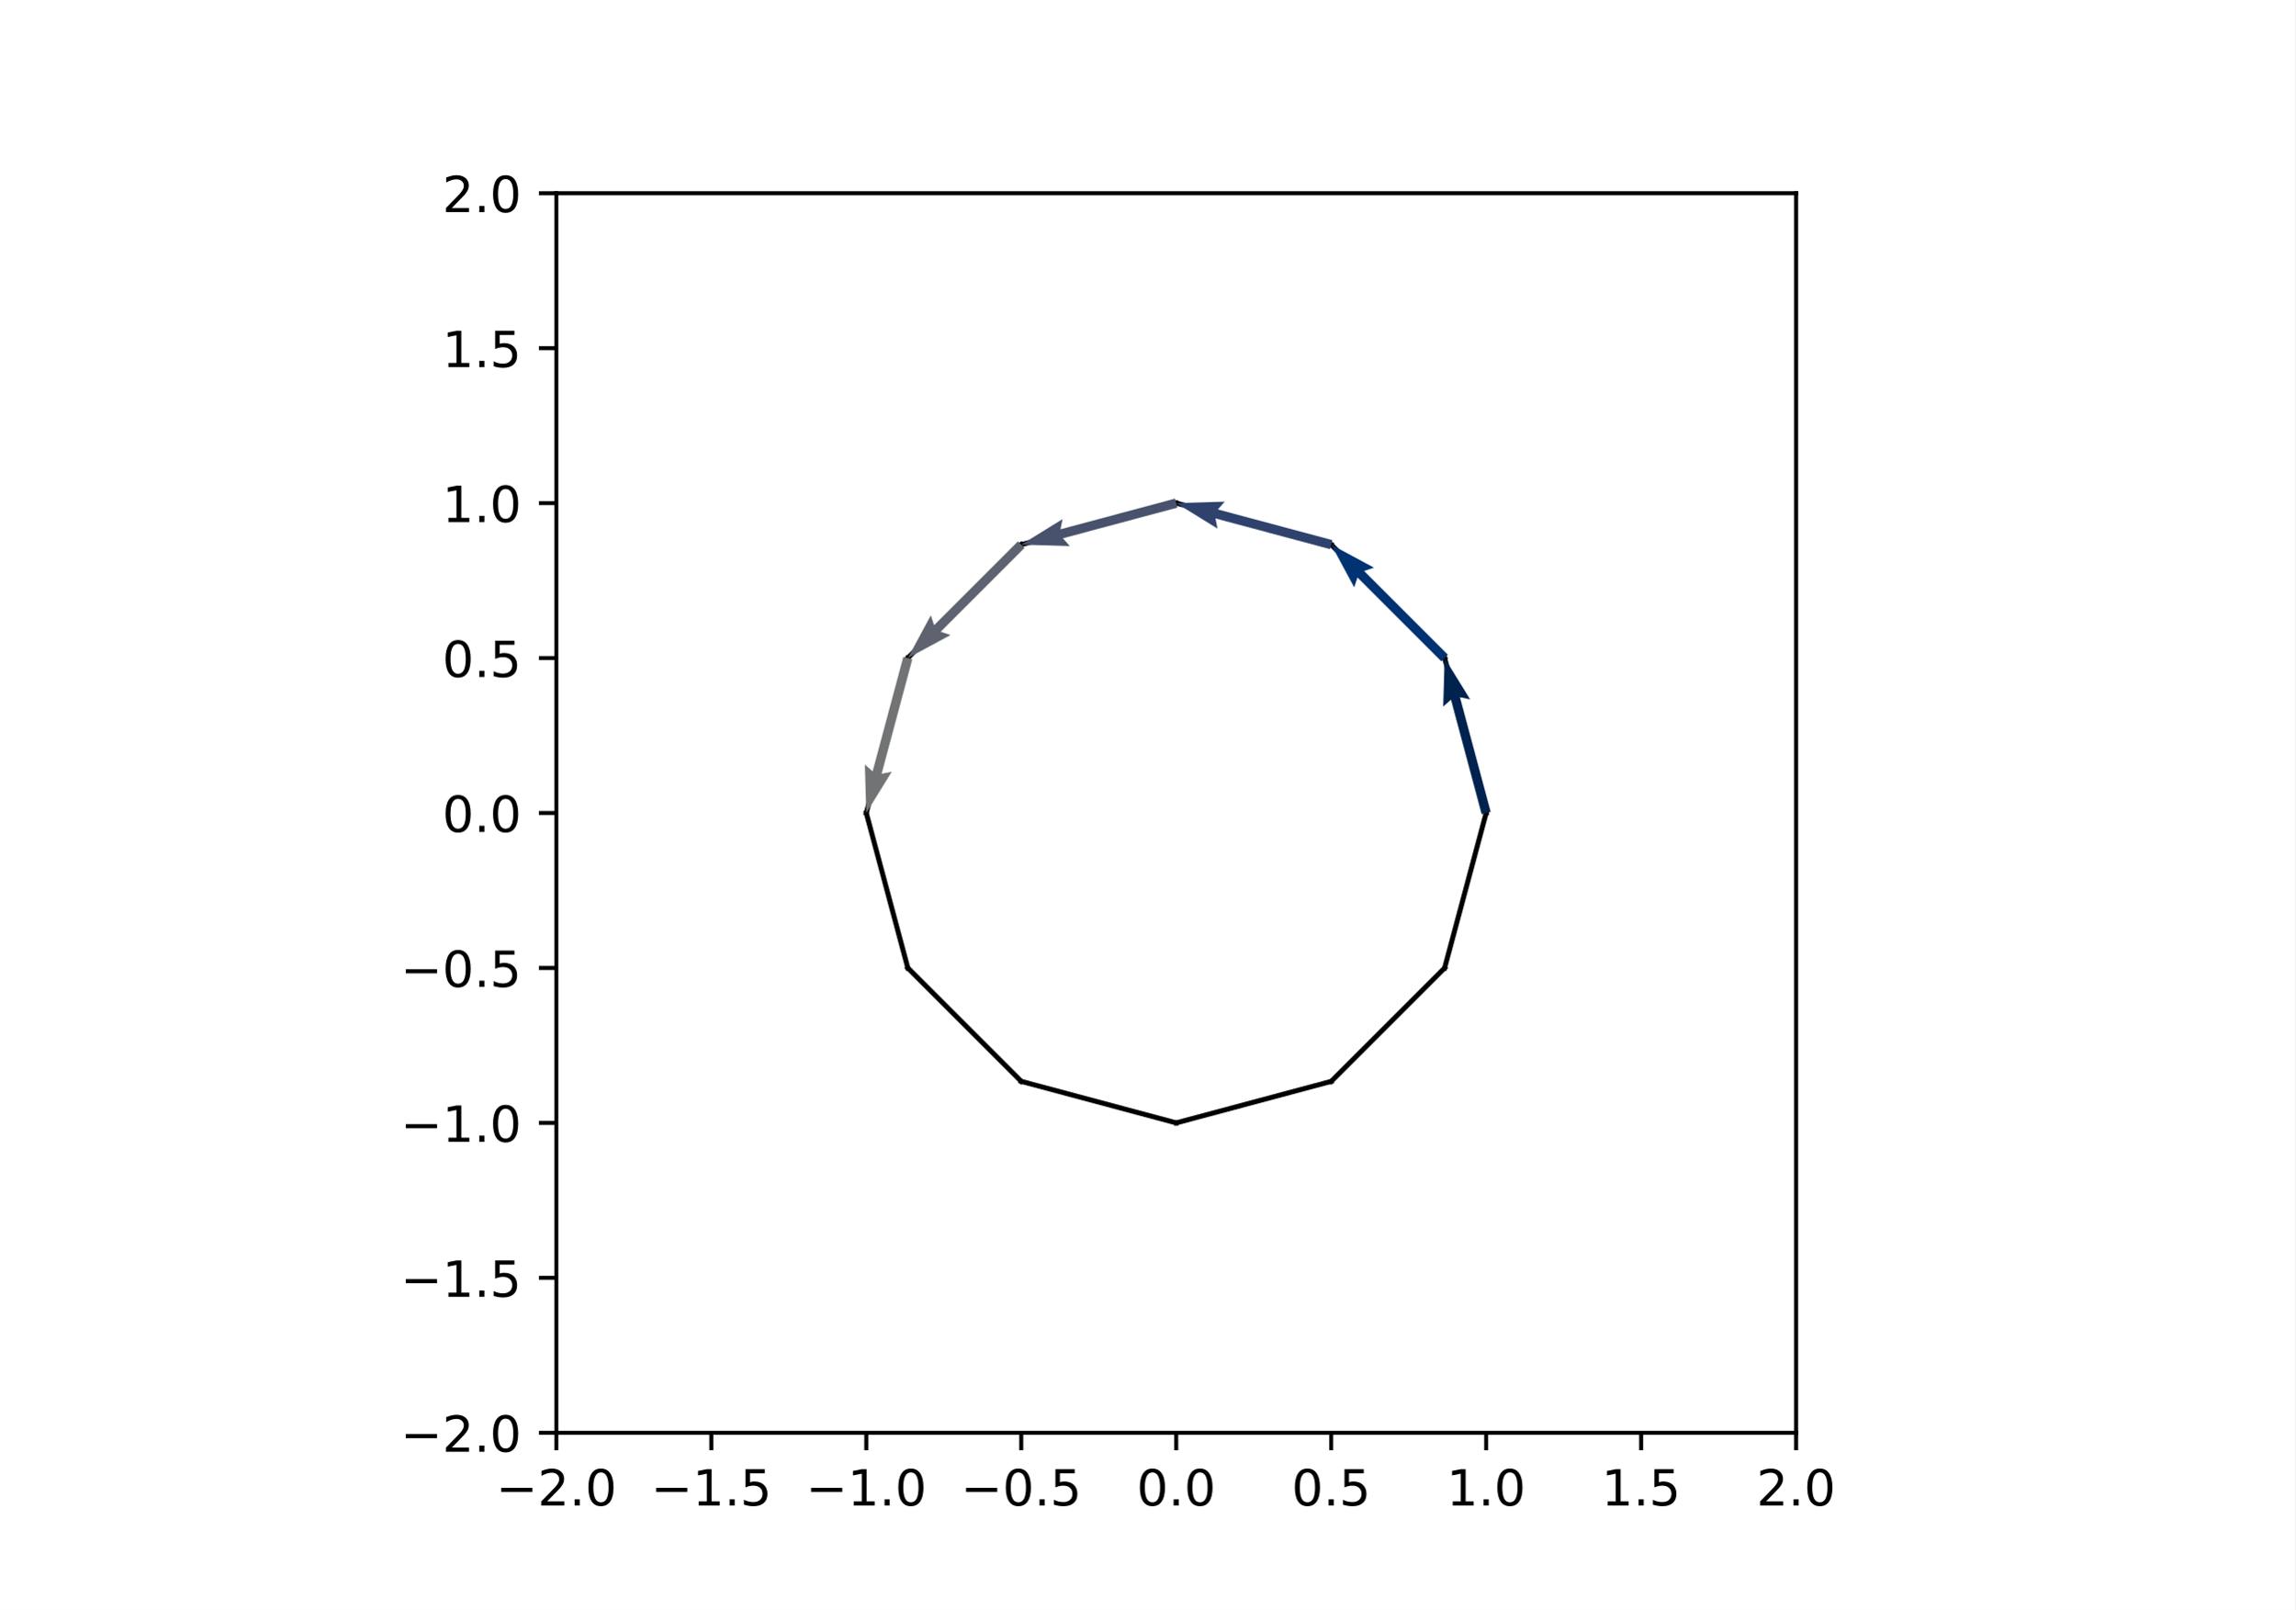
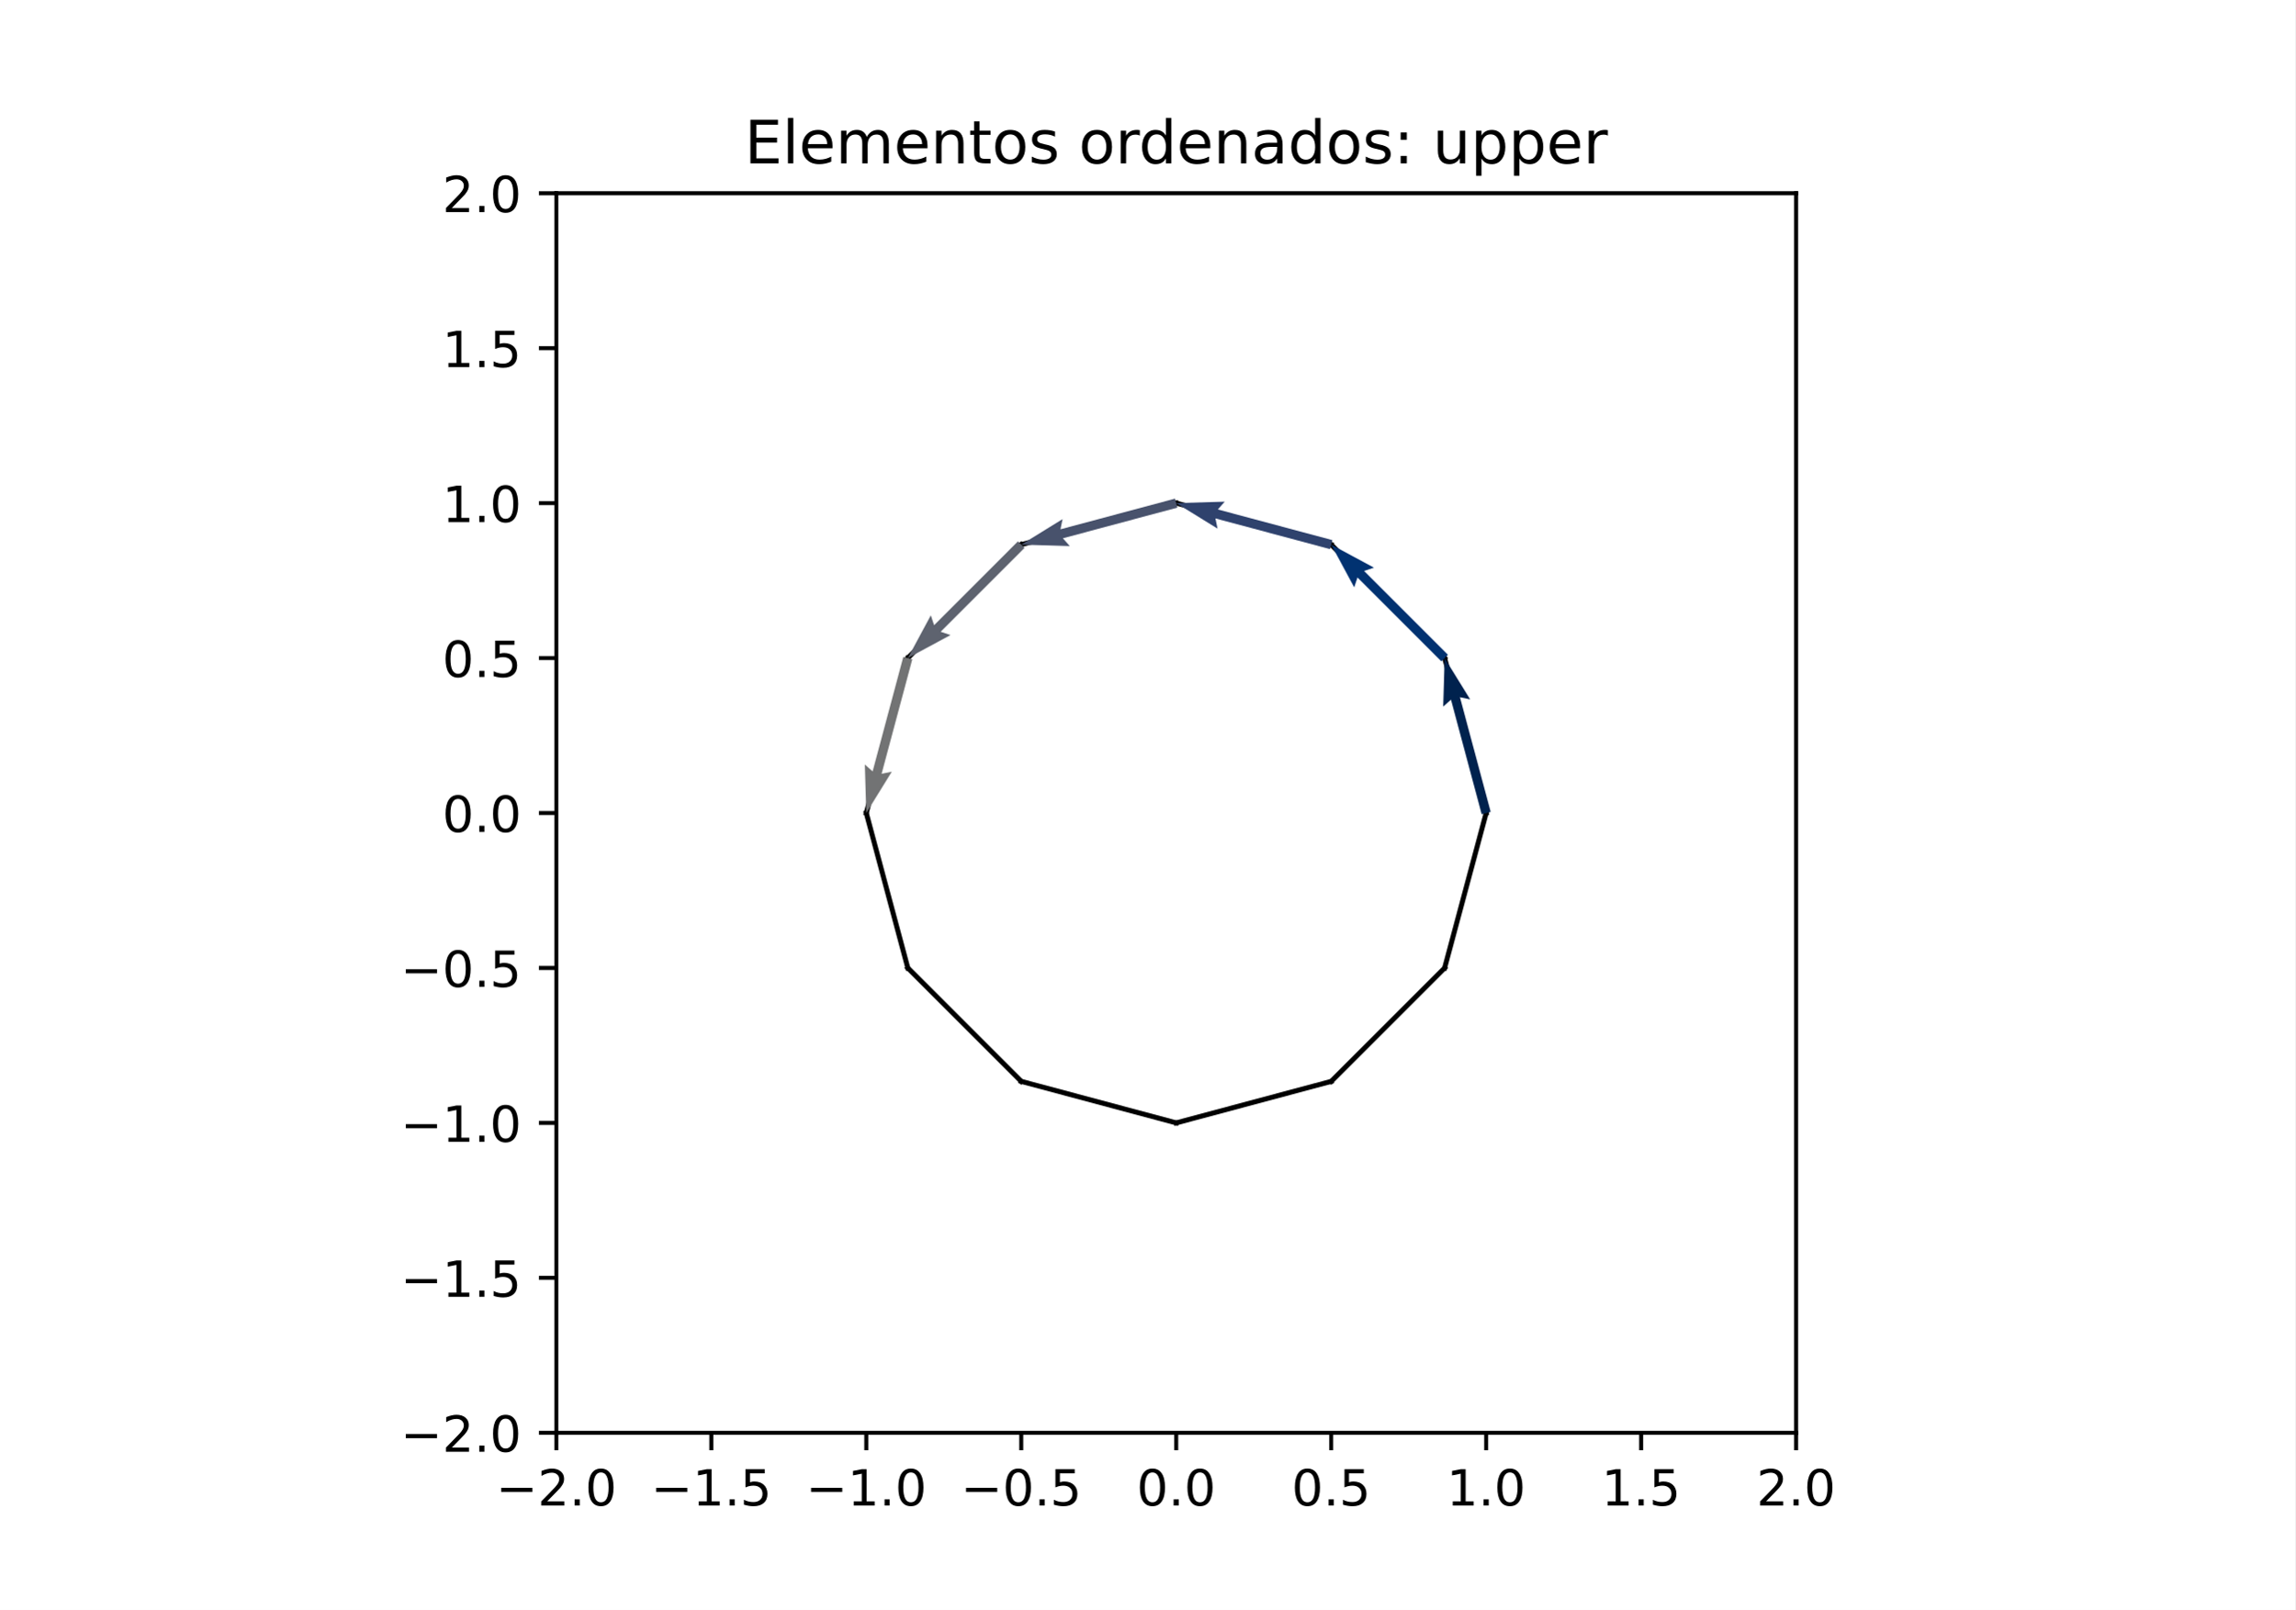
<svg xmlns="http://www.w3.org/2000/svg" xmlns:xlink="http://www.w3.org/1999/xlink" width="460.8pt" height="323.28pt" viewBox="0 0 460.8 323.28" version="1.1">
  <defs>
    <style type="text/css">*{stroke-linejoin: round; stroke-linecap: butt}</style>
  </defs>
  <g id="figure_1">
    <g id="patch_1">
      <path d="M 0 323.28  L 460.8 323.28  L 460.8 0  L 0 0  z " style="fill: #ffffff" />
    </g>
    <g id="axes_1">
      <g id="patch_2">
        <path d="M 111.697 287.719  L 360.623 287.719  L 360.623 38.794  L 111.697 38.794  z " style="fill: #ffffff" />
      </g>
      <g id="line2d_1">
-         <path d="M 298.391 163.256  L 290.054 132.141  " clip-path="url(#pfc44941f6f)" style="fill: none; stroke: #000000; stroke-linecap: square" />
+         <path d="M 298.391 163.256  L 290.054 132.141  " clip-path="url(#pdaa46aa598)" style="fill: none; stroke: #000000; stroke-linecap: square" />
      </g>
      <g id="line2d_2">
-         <path d="M 290.054 132.141  L 267.276 109.362  " clip-path="url(#pfc44941f6f)" style="fill: none; stroke: #000000; stroke-linecap: square" />
+         <path d="M 290.054 132.141  L 267.276 109.362  " clip-path="url(#pdaa46aa598)" style="fill: none; stroke: #000000; stroke-linecap: square" />
      </g>
      <g id="line2d_3">
-         <path d="M 267.276 109.362  L 236.16 101.025  " clip-path="url(#pfc44941f6f)" style="fill: none; stroke: #000000; stroke-linecap: square" />
+         <path d="M 267.276 109.362  L 236.16 101.025  " clip-path="url(#pdaa46aa598)" style="fill: none; stroke: #000000; stroke-linecap: square" />
      </g>
      <g id="line2d_4">
-         <path d="M 236.16 101.025  L 205.044 109.362  " clip-path="url(#pfc44941f6f)" style="fill: none; stroke: #000000; stroke-linecap: square" />
+         <path d="M 236.16 101.025  L 205.044 109.362  " clip-path="url(#pdaa46aa598)" style="fill: none; stroke: #000000; stroke-linecap: square" />
      </g>
      <g id="line2d_5">
-         <path d="M 205.044 109.362  L 182.266 132.141  " clip-path="url(#pfc44941f6f)" style="fill: none; stroke: #000000; stroke-linecap: square" />
+         <path d="M 205.044 109.362  L 182.266 132.141  " clip-path="url(#pdaa46aa598)" style="fill: none; stroke: #000000; stroke-linecap: square" />
      </g>
      <g id="line2d_6">
-         <path d="M 182.266 132.141  L 173.929 163.256  " clip-path="url(#pfc44941f6f)" style="fill: none; stroke: #000000; stroke-linecap: square" />
+         <path d="M 182.266 132.141  L 173.929 163.256  " clip-path="url(#pdaa46aa598)" style="fill: none; stroke: #000000; stroke-linecap: square" />
      </g>
      <g id="line2d_7">
-         <path d="M 173.929 163.256  L 182.266 194.372  " clip-path="url(#pfc44941f6f)" style="fill: none; stroke: #000000; stroke-linecap: square" />
+         <path d="M 173.929 163.256  L 182.266 194.372  " clip-path="url(#pdaa46aa598)" style="fill: none; stroke: #000000; stroke-linecap: square" />
      </g>
      <g id="line2d_8">
-         <path d="M 182.266 194.372  L 205.044 217.15  " clip-path="url(#pfc44941f6f)" style="fill: none; stroke: #000000; stroke-linecap: square" />
+         <path d="M 182.266 194.372  L 205.044 217.15  " clip-path="url(#pdaa46aa598)" style="fill: none; stroke: #000000; stroke-linecap: square" />
      </g>
      <g id="line2d_9">
-         <path d="M 205.044 217.15  L 236.16 225.488  " clip-path="url(#pfc44941f6f)" style="fill: none; stroke: #000000; stroke-linecap: square" />
+         <path d="M 205.044 217.15  L 236.16 225.488  " clip-path="url(#pdaa46aa598)" style="fill: none; stroke: #000000; stroke-linecap: square" />
      </g>
      <g id="line2d_10">
-         <path d="M 236.16 225.488  L 267.276 217.15  " clip-path="url(#pfc44941f6f)" style="fill: none; stroke: #000000; stroke-linecap: square" />
+         <path d="M 236.16 225.488  L 267.276 217.15  " clip-path="url(#pdaa46aa598)" style="fill: none; stroke: #000000; stroke-linecap: square" />
      </g>
      <g id="line2d_11">
-         <path d="M 267.276 217.15  L 290.054 194.372  " clip-path="url(#pfc44941f6f)" style="fill: none; stroke: #000000; stroke-linecap: square" />
+         <path d="M 267.276 217.15  L 290.054 194.372  " clip-path="url(#pdaa46aa598)" style="fill: none; stroke: #000000; stroke-linecap: square" />
      </g>
      <g id="line2d_12">
-         <path d="M 290.054 194.372  L 298.391 163.256  " clip-path="url(#pfc44941f6f)" style="fill: none; stroke: #000000; stroke-linecap: square" />
+         <path d="M 290.054 194.372  L 298.391 163.256  " clip-path="url(#pdaa46aa598)" style="fill: none; stroke: #000000; stroke-linecap: square" />
      </g>
      <g id="matplotlib.axis_1">
        <g id="xtick_1">
          <g id="line2d_13">
            <defs>
-               <path id="m5a9ad8a138" d="M 0 0  L 0 3.5  " style="stroke: #000000; stroke-width: 0.8" />
+               <path id="m5a2bae5a32" d="M 0 0  L 0 3.5  " style="stroke: #000000; stroke-width: 0.8" />
            </defs>
            <g>
-               <use xlink:href="#m5a9ad8a138" x="111.697" y="287.719" style="stroke: #000000; stroke-width: 0.8" />
+               <use xlink:href="#m5a2bae5a32" x="111.697" y="287.719" style="stroke: #000000; stroke-width: 0.8" />
            </g>
          </g>
          <g id="text_1">
            <g transform="translate(99.55579 302.3176) scale(0.1 -0.1)">
              <defs>
                <path id="DejaVuSans-2212" d="M 678 2272  L 4684 2272  L 4684 1741  L 678 1741  L 678 2272  z " transform="scale(0.015625)" />
                <path id="DejaVuSans-32" d="M 1228 531  L 3431 531  L 3431 0  L 469 0  L 469 531  Q 828 903 1448 1529  Q 2069 2156 2228 2338  Q 2531 2678 2651 2914  Q 2772 3150 2772 3378  Q 2772 3750 2511 3984  Q 2250 4219 1831 4219  Q 1534 4219 1204 4116  Q 875 4013 500 3803  L 500 4441  Q 881 4594 1212 4672  Q 1544 4750 1819 4750  Q 2544 4750 2975 4387  Q 3406 4025 3406 3419  Q 3406 3131 3298 2873  Q 3191 2616 2906 2266  Q 2828 2175 2409 1742  Q 1991 1309 1228 531  z " transform="scale(0.015625)" />
                <path id="DejaVuSans-2e" d="M 684 794  L 1344 794  L 1344 0  L 684 0  L 684 794  z " transform="scale(0.015625)" />
                <path id="DejaVuSans-30" d="M 2034 4250  Q 1547 4250 1301 3770  Q 1056 3291 1056 2328  Q 1056 1369 1301 889  Q 1547 409 2034 409  Q 2525 409 2770 889  Q 3016 1369 3016 2328  Q 3016 3291 2770 3770  Q 2525 4250 2034 4250  z M 2034 4750  Q 2819 4750 3233 4129  Q 3647 3509 3647 2328  Q 3647 1150 3233 529  Q 2819 -91 2034 -91  Q 1250 -91 836 529  Q 422 1150 422 2328  Q 422 3509 836 4129  Q 1250 4750 2034 4750  z " transform="scale(0.015625)" />
              </defs>
              <use xlink:href="#DejaVuSans-2212" />
              <use xlink:href="#DejaVuSans-32" x="83.789" />
              <use xlink:href="#DejaVuSans-2e" x="147.412" />
              <use xlink:href="#DejaVuSans-30" x="179.199" />
            </g>
          </g>
        </g>
        <g id="xtick_2">
          <g id="line2d_14">
            <g>
-               <use xlink:href="#m5a9ad8a138" x="142.813" y="287.719" style="stroke: #000000; stroke-width: 0.8" />
+               <use xlink:href="#m5a2bae5a32" x="142.813" y="287.719" style="stroke: #000000; stroke-width: 0.8" />
            </g>
          </g>
          <g id="text_2">
            <g transform="translate(130.6715 302.3176) scale(0.1 -0.1)">
              <defs>
                <path id="DejaVuSans-31" d="M 794 531  L 1825 531  L 1825 4091  L 703 3866  L 703 4441  L 1819 4666  L 2450 4666  L 2450 531  L 3481 531  L 3481 0  L 794 0  L 794 531  z " transform="scale(0.015625)" />
                <path id="DejaVuSans-35" d="M 691 4666  L 3169 4666  L 3169 4134  L 1269 4134  L 1269 2991  Q 1406 3038 1543 3061  Q 1681 3084 1819 3084  Q 2600 3084 3056 2656  Q 3513 2228 3513 1497  Q 3513 744 3044 326  Q 2575 -91 1722 -91  Q 1428 -91 1123 -41  Q 819 9 494 109  L 494 744  Q 775 591 1075 516  Q 1375 441 1709 441  Q 2250 441 2565 725  Q 2881 1009 2881 1497  Q 2881 1984 2565 2268  Q 2250 2553 1709 2553  Q 1456 2553 1204 2497  Q 953 2441 691 2322  L 691 4666  z " transform="scale(0.015625)" />
              </defs>
              <use xlink:href="#DejaVuSans-2212" />
              <use xlink:href="#DejaVuSans-31" x="83.789" />
              <use xlink:href="#DejaVuSans-2e" x="147.412" />
              <use xlink:href="#DejaVuSans-35" x="179.199" />
            </g>
          </g>
        </g>
        <g id="xtick_3">
          <g id="line2d_15">
            <g>
-               <use xlink:href="#m5a9ad8a138" x="173.929" y="287.719" style="stroke: #000000; stroke-width: 0.8" />
+               <use xlink:href="#m5a2bae5a32" x="173.929" y="287.719" style="stroke: #000000; stroke-width: 0.8" />
            </g>
          </g>
          <g id="text_3">
            <g transform="translate(161.7872 302.3176) scale(0.1 -0.1)">
              <use xlink:href="#DejaVuSans-2212" />
              <use xlink:href="#DejaVuSans-31" x="83.789" />
              <use xlink:href="#DejaVuSans-2e" x="147.412" />
              <use xlink:href="#DejaVuSans-30" x="179.199" />
            </g>
          </g>
        </g>
        <g id="xtick_4">
          <g id="line2d_16">
            <g>
-               <use xlink:href="#m5a9ad8a138" x="205.044" y="287.719" style="stroke: #000000; stroke-width: 0.8" />
+               <use xlink:href="#m5a2bae5a32" x="205.044" y="287.719" style="stroke: #000000; stroke-width: 0.8" />
            </g>
          </g>
          <g id="text_4">
            <g transform="translate(192.9029 302.3176) scale(0.1 -0.1)">
              <use xlink:href="#DejaVuSans-2212" />
              <use xlink:href="#DejaVuSans-30" x="83.789" />
              <use xlink:href="#DejaVuSans-2e" x="147.412" />
              <use xlink:href="#DejaVuSans-35" x="179.199" />
            </g>
          </g>
        </g>
        <g id="xtick_5">
          <g id="line2d_17">
            <g>
-               <use xlink:href="#m5a9ad8a138" x="236.16" y="287.719" style="stroke: #000000; stroke-width: 0.8" />
+               <use xlink:href="#m5a2bae5a32" x="236.16" y="287.719" style="stroke: #000000; stroke-width: 0.8" />
            </g>
          </g>
          <g id="text_5">
            <g transform="translate(228.2084 302.3176) scale(0.1 -0.1)">
              <use xlink:href="#DejaVuSans-30" />
              <use xlink:href="#DejaVuSans-2e" x="63.623" />
              <use xlink:href="#DejaVuSans-30" x="95.41" />
            </g>
          </g>
        </g>
        <g id="xtick_6">
          <g id="line2d_18">
            <g>
-               <use xlink:href="#m5a9ad8a138" x="267.276" y="287.719" style="stroke: #000000; stroke-width: 0.8" />
+               <use xlink:href="#m5a2bae5a32" x="267.276" y="287.719" style="stroke: #000000; stroke-width: 0.8" />
            </g>
          </g>
          <g id="text_6">
            <g transform="translate(259.3241 302.3176) scale(0.1 -0.1)">
              <use xlink:href="#DejaVuSans-30" />
              <use xlink:href="#DejaVuSans-2e" x="63.623" />
              <use xlink:href="#DejaVuSans-35" x="95.41" />
            </g>
          </g>
        </g>
        <g id="xtick_7">
          <g id="line2d_19">
            <g>
-               <use xlink:href="#m5a9ad8a138" x="298.391" y="287.719" style="stroke: #000000; stroke-width: 0.8" />
+               <use xlink:href="#m5a2bae5a32" x="298.391" y="287.719" style="stroke: #000000; stroke-width: 0.8" />
            </g>
          </g>
          <g id="text_7">
            <g transform="translate(290.4398 302.3176) scale(0.1 -0.1)">
              <use xlink:href="#DejaVuSans-31" />
              <use xlink:href="#DejaVuSans-2e" x="63.623" />
              <use xlink:href="#DejaVuSans-30" x="95.41" />
            </g>
          </g>
        </g>
        <g id="xtick_8">
          <g id="line2d_20">
            <g>
-               <use xlink:href="#m5a9ad8a138" x="329.507" y="287.719" style="stroke: #000000; stroke-width: 0.8" />
+               <use xlink:href="#m5a2bae5a32" x="329.507" y="287.719" style="stroke: #000000; stroke-width: 0.8" />
            </g>
          </g>
          <g id="text_8">
            <g transform="translate(321.5555 302.3176) scale(0.1 -0.1)">
              <use xlink:href="#DejaVuSans-31" />
              <use xlink:href="#DejaVuSans-2e" x="63.623" />
              <use xlink:href="#DejaVuSans-35" x="95.41" />
            </g>
          </g>
        </g>
        <g id="xtick_9">
          <g id="line2d_21">
            <g>
-               <use xlink:href="#m5a9ad8a138" x="360.623" y="287.719" style="stroke: #000000; stroke-width: 0.8" />
+               <use xlink:href="#m5a2bae5a32" x="360.623" y="287.719" style="stroke: #000000; stroke-width: 0.8" />
            </g>
          </g>
          <g id="text_9">
            <g transform="translate(352.6712 302.3176) scale(0.1 -0.1)">
              <use xlink:href="#DejaVuSans-32" />
              <use xlink:href="#DejaVuSans-2e" x="63.623" />
              <use xlink:href="#DejaVuSans-30" x="95.41" />
            </g>
          </g>
        </g>
      </g>
      <g id="matplotlib.axis_2">
        <g id="ytick_1">
          <g id="line2d_22">
            <defs>
-               <path id="m4d5bb75f16" d="M 0 0  L -3.5 0  " style="stroke: #000000; stroke-width: 0.8" />
+               <path id="m79d51372fc" d="M 0 0  L -3.5 0  " style="stroke: #000000; stroke-width: 0.8" />
            </defs>
            <g>
-               <use xlink:href="#m4d5bb75f16" x="111.697" y="287.719" style="stroke: #000000; stroke-width: 0.8" />
+               <use xlink:href="#m79d51372fc" x="111.697" y="287.719" style="stroke: #000000; stroke-width: 0.8" />
            </g>
          </g>
          <g id="text_10">
            <g transform="translate(80.41439 291.5184) scale(0.1 -0.1)">
              <use xlink:href="#DejaVuSans-2212" />
              <use xlink:href="#DejaVuSans-32" x="83.789" />
              <use xlink:href="#DejaVuSans-2e" x="147.412" />
              <use xlink:href="#DejaVuSans-30" x="179.199" />
            </g>
          </g>
        </g>
        <g id="ytick_2">
          <g id="line2d_23">
            <g>
-               <use xlink:href="#m4d5bb75f16" x="111.697" y="256.603" style="stroke: #000000; stroke-width: 0.8" />
+               <use xlink:href="#m79d51372fc" x="111.697" y="256.603" style="stroke: #000000; stroke-width: 0.8" />
            </g>
          </g>
          <g id="text_11">
            <g transform="translate(80.41439 260.4027) scale(0.1 -0.1)">
              <use xlink:href="#DejaVuSans-2212" />
              <use xlink:href="#DejaVuSans-31" x="83.789" />
              <use xlink:href="#DejaVuSans-2e" x="147.412" />
              <use xlink:href="#DejaVuSans-35" x="179.199" />
            </g>
          </g>
        </g>
        <g id="ytick_3">
          <g id="line2d_24">
            <g>
-               <use xlink:href="#m4d5bb75f16" x="111.697" y="225.488" style="stroke: #000000; stroke-width: 0.8" />
+               <use xlink:href="#m79d51372fc" x="111.697" y="225.488" style="stroke: #000000; stroke-width: 0.8" />
            </g>
          </g>
          <g id="text_12">
            <g transform="translate(80.41439 229.287) scale(0.1 -0.1)">
              <use xlink:href="#DejaVuSans-2212" />
              <use xlink:href="#DejaVuSans-31" x="83.789" />
              <use xlink:href="#DejaVuSans-2e" x="147.412" />
              <use xlink:href="#DejaVuSans-30" x="179.199" />
            </g>
          </g>
        </g>
        <g id="ytick_4">
          <g id="line2d_25">
            <g>
-               <use xlink:href="#m4d5bb75f16" x="111.697" y="194.372" style="stroke: #000000; stroke-width: 0.8" />
+               <use xlink:href="#m79d51372fc" x="111.697" y="194.372" style="stroke: #000000; stroke-width: 0.8" />
            </g>
          </g>
          <g id="text_13">
            <g transform="translate(80.41439 198.1713) scale(0.1 -0.1)">
              <use xlink:href="#DejaVuSans-2212" />
              <use xlink:href="#DejaVuSans-30" x="83.789" />
              <use xlink:href="#DejaVuSans-2e" x="147.412" />
              <use xlink:href="#DejaVuSans-35" x="179.199" />
            </g>
          </g>
        </g>
        <g id="ytick_5">
          <g id="line2d_26">
            <g>
-               <use xlink:href="#m4d5bb75f16" x="111.697" y="163.256" style="stroke: #000000; stroke-width: 0.8" />
+               <use xlink:href="#m79d51372fc" x="111.697" y="163.256" style="stroke: #000000; stroke-width: 0.8" />
            </g>
          </g>
          <g id="text_14">
            <g transform="translate(88.79408 167.0556) scale(0.1 -0.1)">
              <use xlink:href="#DejaVuSans-30" />
              <use xlink:href="#DejaVuSans-2e" x="63.623" />
              <use xlink:href="#DejaVuSans-30" x="95.41" />
            </g>
          </g>
        </g>
        <g id="ytick_6">
          <g id="line2d_27">
            <g>
-               <use xlink:href="#m4d5bb75f16" x="111.697" y="132.141" style="stroke: #000000; stroke-width: 0.8" />
+               <use xlink:href="#m79d51372fc" x="111.697" y="132.141" style="stroke: #000000; stroke-width: 0.8" />
            </g>
          </g>
          <g id="text_15">
            <g transform="translate(88.79408 135.9399) scale(0.1 -0.1)">
              <use xlink:href="#DejaVuSans-30" />
              <use xlink:href="#DejaVuSans-2e" x="63.623" />
              <use xlink:href="#DejaVuSans-35" x="95.41" />
            </g>
          </g>
        </g>
        <g id="ytick_7">
          <g id="line2d_28">
            <g>
-               <use xlink:href="#m4d5bb75f16" x="111.697" y="101.025" style="stroke: #000000; stroke-width: 0.8" />
+               <use xlink:href="#m79d51372fc" x="111.697" y="101.025" style="stroke: #000000; stroke-width: 0.8" />
            </g>
          </g>
          <g id="text_16">
            <g transform="translate(88.79408 104.8242) scale(0.1 -0.1)">
              <use xlink:href="#DejaVuSans-31" />
              <use xlink:href="#DejaVuSans-2e" x="63.623" />
              <use xlink:href="#DejaVuSans-30" x="95.41" />
            </g>
          </g>
        </g>
        <g id="ytick_8">
          <g id="line2d_29">
            <g>
-               <use xlink:href="#m4d5bb75f16" x="111.697" y="69.909" style="stroke: #000000; stroke-width: 0.8" />
+               <use xlink:href="#m79d51372fc" x="111.697" y="69.909" style="stroke: #000000; stroke-width: 0.8" />
            </g>
          </g>
          <g id="text_17">
            <g transform="translate(88.79408 73.70852) scale(0.1 -0.1)">
              <use xlink:href="#DejaVuSans-31" />
              <use xlink:href="#DejaVuSans-2e" x="63.623" />
              <use xlink:href="#DejaVuSans-35" x="95.41" />
            </g>
          </g>
        </g>
        <g id="ytick_9">
          <g id="line2d_30">
            <g>
-               <use xlink:href="#m4d5bb75f16" x="111.697" y="38.794" style="stroke: #000000; stroke-width: 0.8" />
+               <use xlink:href="#m79d51372fc" x="111.697" y="38.794" style="stroke: #000000; stroke-width: 0.8" />
            </g>
          </g>
          <g id="text_18">
            <g transform="translate(88.79408 42.59282) scale(0.1 -0.1)">
              <use xlink:href="#DejaVuSans-32" />
              <use xlink:href="#DejaVuSans-2e" x="63.623" />
              <use xlink:href="#DejaVuSans-30" x="95.41" />
            </g>
          </g>
        </g>
      </g>
      <g id="Quiver_1">
-         <path d="M 297.49 163.498  L 291.327 140.497  L 289.765 141.882  L 290.054 132.141  L 295.175 140.433  L 293.13 140.014  L 299.293 163.015  L 297.49 163.498  " clip-path="url(#pfc44941f6f)" style="fill: #00224e" />
+         <path d="M 297.49 163.498  L 291.327 140.497  L 289.765 141.882  L 290.054 132.141  L 295.175 140.433  L 293.13 140.014  L 299.293 163.015  L 297.49 163.498  " clip-path="url(#pdaa46aa598)" style="fill: #00224e" />
      </g>
      <g id="Quiver_2">
-         <path d="M 289.394 132.801  L 272.556 115.963  L 271.896 117.943  L 267.276 109.362  L 275.857 113.983  L 273.876 114.643  L 290.714 131.481  L 289.394 132.801  " clip-path="url(#pfc44941f6f)" style="fill: #013271" />
+         <path d="M 289.394 132.801  L 272.556 115.963  L 271.896 117.943  L 267.276 109.362  L 275.857 113.983  L 273.876 114.643  L 290.714 131.481  L 289.394 132.801  " clip-path="url(#pdaa46aa598)" style="fill: #013271" />
      </g>
      <g id="Quiver_3">
-         <path d="M 267.034 110.264  L 244.033 104.101  L 244.452 106.146  L 236.16 101.025  L 245.901 100.736  L 244.517 102.298  L 267.517 108.461  L 267.034 110.264  " clip-path="url(#pfc44941f6f)" style="fill: #2f426d" />
+         <path d="M 267.034 110.264  L 244.033 104.101  L 244.452 106.146  L 236.16 101.025  L 245.901 100.736  L 244.517 102.298  L 267.517 108.461  L 267.034 110.264  " clip-path="url(#pdaa46aa598)" style="fill: #2f426d" />
      </g>
      <g id="Quiver_4">
-         <path d="M 236.402 101.927  L 213.401 108.09  L 214.786 109.651  L 205.044 109.362  L 213.336 104.241  L 212.918 106.286  L 235.918 100.123  L 236.402 101.927  " clip-path="url(#pfc44941f6f)" style="fill: #48526c" />
+         <path d="M 236.402 101.927  L 213.401 108.09  L 214.786 109.651  L 205.044 109.362  L 213.336 104.241  L 212.918 106.286  L 235.918 100.123  L 236.402 101.927  " clip-path="url(#pdaa46aa598)" style="fill: #48526c" />
      </g>
      <g id="Quiver_5">
-         <path d="M 205.704 110.022  L 188.867 126.86  L 190.847 127.52  L 182.266 132.141  L 186.886 123.56  L 187.547 125.54  L 204.384 108.702  L 205.704 110.022  " clip-path="url(#pfc44941f6f)" style="fill: #5e636f" />
+         <path d="M 205.704 110.022  L 188.867 126.86  L 190.847 127.52  L 182.266 132.141  L 186.886 123.56  L 187.547 125.54  L 204.384 108.702  L 205.704 110.022  " clip-path="url(#pdaa46aa598)" style="fill: #5e636f" />
      </g>
      <g id="Quiver_6">
-         <path d="M 183.168 132.382  L 177.005 155.383  L 179.05 154.965  L 173.929 163.256  L 173.64 153.515  L 175.201 154.9  L 181.364 131.899  L 183.168 132.382  " clip-path="url(#pfc44941f6f)" style="fill: #727374" />
+         <path d="M 183.168 132.382  L 177.005 155.383  L 179.05 154.965  L 173.929 163.256  L 173.64 153.515  L 175.201 154.9  L 181.364 131.899  L 183.168 132.382  " clip-path="url(#pdaa46aa598)" style="fill: #727374" />
      </g>
      <g id="patch_3">
        <path d="M 111.697 287.719  L 111.697 38.794  " style="fill: none; stroke: #000000; stroke-width: 0.8; stroke-linejoin: miter; stroke-linecap: square" />
      </g>
      <g id="patch_4">
        <path d="M 360.623 287.719  L 360.623 38.794  " style="fill: none; stroke: #000000; stroke-width: 0.8; stroke-linejoin: miter; stroke-linecap: square" />
      </g>
      <g id="patch_5">
        <path d="M 111.697 287.719  L 360.623 287.719  " style="fill: none; stroke: #000000; stroke-width: 0.8; stroke-linejoin: miter; stroke-linecap: square" />
      </g>
      <g id="patch_6">
        <path d="M 111.697 38.794  L 360.623 38.794  " style="fill: none; stroke: #000000; stroke-width: 0.8; stroke-linejoin: miter; stroke-linecap: square" />
+       </g>
+       <g id="text_19">
+         <g transform="translate(149.4891 32.7936) scale(0.12 -0.12)">
+           <defs>
+             <path id="DejaVuSans-45" d="M 628 4666  L 3578 4666  L 3578 4134  L 1259 4134  L 1259 2753  L 3481 2753  L 3481 2222  L 1259 2222  L 1259 531  L 3634 531  L 3634 0  L 628 0  L 628 4666  z " transform="scale(0.015625)" />
+             <path id="DejaVuSans-6c" d="M 603 4863  L 1178 4863  L 1178 0  L 603 0  L 603 4863  z " transform="scale(0.015625)" />
+             <path id="DejaVuSans-65" d="M 3597 1894  L 3597 1613  L 953 1613  Q 991 1019 1311 708  Q 1631 397 2203 397  Q 2534 397 2845 478  Q 3156 559 3463 722  L 3463 178  Q 3153 47 2828 -22  Q 2503 -91 2169 -91  Q 1331 -91 842 396  Q 353 884 353 1716  Q 353 2575 817 3079  Q 1281 3584 2069 3584  Q 2775 3584 3186 3129  Q 3597 2675 3597 1894  z M 3022 2063  Q 3016 2534 2758 2815  Q 2500 3097 2075 3097  Q 1594 3097 1305 2825  Q 1016 2553 972 2059  L 3022 2063  z " transform="scale(0.015625)" />
+             <path id="DejaVuSans-6d" d="M 3328 2828  Q 3544 3216 3844 3400  Q 4144 3584 4550 3584  Q 5097 3584 5394 3201  Q 5691 2819 5691 2113  L 5691 0  L 5113 0  L 5113 2094  Q 5113 2597 4934 2840  Q 4756 3084 4391 3084  Q 3944 3084 3684 2787  Q 3425 2491 3425 1978  L 3425 0  L 2847 0  L 2847 2094  Q 2847 2600 2669 2842  Q 2491 3084 2119 3084  Q 1678 3084 1418 2786  Q 1159 2488 1159 1978  L 1159 0  L 581 0  L 581 3500  L 1159 3500  L 1159 2956  Q 1356 3278 1631 3431  Q 1906 3584 2284 3584  Q 2666 3584 2933 3390  Q 3200 3197 3328 2828  z " transform="scale(0.015625)" />
+             <path id="DejaVuSans-6e" d="M 3513 2113  L 3513 0  L 2938 0  L 2938 2094  Q 2938 2591 2744 2837  Q 2550 3084 2163 3084  Q 1697 3084 1428 2787  Q 1159 2491 1159 1978  L 1159 0  L 581 0  L 581 3500  L 1159 3500  L 1159 2956  Q 1366 3272 1645 3428  Q 1925 3584 2291 3584  Q 2894 3584 3203 3211  Q 3513 2838 3513 2113  z " transform="scale(0.015625)" />
+             <path id="DejaVuSans-74" d="M 1172 4494  L 1172 3500  L 2356 3500  L 2356 3053  L 1172 3053  L 1172 1153  Q 1172 725 1289 603  Q 1406 481 1766 481  L 2356 481  L 2356 0  L 1766 0  Q 1100 0 847 248  Q 594 497 594 1153  L 594 3053  L 172 3053  L 172 3500  L 594 3500  L 594 4494  L 1172 4494  z " transform="scale(0.015625)" />
+             <path id="DejaVuSans-6f" d="M 1959 3097  Q 1497 3097 1228 2736  Q 959 2375 959 1747  Q 959 1119 1226 758  Q 1494 397 1959 397  Q 2419 397 2687 759  Q 2956 1122 2956 1747  Q 2956 2369 2687 2733  Q 2419 3097 1959 3097  z M 1959 3584  Q 2709 3584 3137 3096  Q 3566 2609 3566 1747  Q 3566 888 3137 398  Q 2709 -91 1959 -91  Q 1206 -91 779 398  Q 353 888 353 1747  Q 353 2609 779 3096  Q 1206 3584 1959 3584  z " transform="scale(0.015625)" />
+             <path id="DejaVuSans-73" d="M 2834 3397  L 2834 2853  Q 2591 2978 2328 3040  Q 2066 3103 1784 3103  Q 1356 3103 1142 2972  Q 928 2841 928 2578  Q 928 2378 1081 2264  Q 1234 2150 1697 2047  L 1894 2003  Q 2506 1872 2764 1633  Q 3022 1394 3022 966  Q 3022 478 2636 193  Q 2250 -91 1575 -91  Q 1294 -91 989 -36  Q 684 19 347 128  L 347 722  Q 666 556 975 473  Q 1284 391 1588 391  Q 1994 391 2212 530  Q 2431 669 2431 922  Q 2431 1156 2273 1281  Q 2116 1406 1581 1522  L 1381 1569  Q 847 1681 609 1914  Q 372 2147 372 2553  Q 372 3047 722 3315  Q 1072 3584 1716 3584  Q 2034 3584 2315 3537  Q 2597 3491 2834 3397  z " transform="scale(0.015625)" />
+             <path id="DejaVuSans-20" transform="scale(0.015625)" />
+             <path id="DejaVuSans-72" d="M 2631 2963  Q 2534 3019 2420 3045  Q 2306 3072 2169 3072  Q 1681 3072 1420 2755  Q 1159 2438 1159 1844  L 1159 0  L 581 0  L 581 3500  L 1159 3500  L 1159 2956  Q 1341 3275 1631 3429  Q 1922 3584 2338 3584  Q 2397 3584 2469 3576  Q 2541 3569 2628 3553  L 2631 2963  z " transform="scale(0.015625)" />
+             <path id="DejaVuSans-64" d="M 2906 2969  L 2906 4863  L 3481 4863  L 3481 0  L 2906 0  L 2906 525  Q 2725 213 2448 61  Q 2172 -91 1784 -91  Q 1150 -91 751 415  Q 353 922 353 1747  Q 353 2572 751 3078  Q 1150 3584 1784 3584  Q 2172 3584 2448 3432  Q 2725 3281 2906 2969  z M 947 1747  Q 947 1113 1208 752  Q 1469 391 1925 391  Q 2381 391 2643 752  Q 2906 1113 2906 1747  Q 2906 2381 2643 2742  Q 2381 3103 1925 3103  Q 1469 3103 1208 2742  Q 947 2381 947 1747  z " transform="scale(0.015625)" />
+             <path id="DejaVuSans-61" d="M 2194 1759  Q 1497 1759 1228 1600  Q 959 1441 959 1056  Q 959 750 1161 570  Q 1363 391 1709 391  Q 2188 391 2477 730  Q 2766 1069 2766 1631  L 2766 1759  L 2194 1759  z M 3341 1997  L 3341 0  L 2766 0  L 2766 531  Q 2569 213 2275 61  Q 1981 -91 1556 -91  Q 1019 -91 701 211  Q 384 513 384 1019  Q 384 1609 779 1909  Q 1175 2209 1959 2209  L 2766 2209  L 2766 2266  Q 2766 2663 2505 2880  Q 2244 3097 1772 3097  Q 1472 3097 1187 3025  Q 903 2953 641 2809  L 641 3341  Q 956 3463 1253 3523  Q 1550 3584 1831 3584  Q 2591 3584 2966 3190  Q 3341 2797 3341 1997  z " transform="scale(0.015625)" />
+             <path id="DejaVuSans-3a" d="M 750 794  L 1409 794  L 1409 0  L 750 0  L 750 794  z M 750 3309  L 1409 3309  L 1409 2516  L 750 2516  L 750 3309  z " transform="scale(0.015625)" />
+             <path id="DejaVuSans-75" d="M 544 1381  L 544 3500  L 1119 3500  L 1119 1403  Q 1119 906 1312 657  Q 1506 409 1894 409  Q 2359 409 2629 706  Q 2900 1003 2900 1516  L 2900 3500  L 3475 3500  L 3475 0  L 2900 0  L 2900 538  Q 2691 219 2414 64  Q 2138 -91 1772 -91  Q 1169 -91 856 284  Q 544 659 544 1381  z M 1991 3584  L 1991 3584  z " transform="scale(0.015625)" />
+             <path id="DejaVuSans-70" d="M 1159 525  L 1159 -1331  L 581 -1331  L 581 3500  L 1159 3500  L 1159 2969  Q 1341 3281 1617 3432  Q 1894 3584 2278 3584  Q 2916 3584 3314 3078  Q 3713 2572 3713 1747  Q 3713 922 3314 415  Q 2916 -91 2278 -91  Q 1894 -91 1617 61  Q 1341 213 1159 525  z M 3116 1747  Q 3116 2381 2855 2742  Q 2594 3103 2138 3103  Q 1681 3103 1420 2742  Q 1159 2381 1159 1747  Q 1159 1113 1420 752  Q 1681 391 2138 391  Q 2594 391 2855 752  Q 3116 1113 3116 1747  z " transform="scale(0.015625)" />
+           </defs>
+           <use xlink:href="#DejaVuSans-45" />
+           <use xlink:href="#DejaVuSans-6c" x="63.184" />
+           <use xlink:href="#DejaVuSans-65" x="90.967" />
+           <use xlink:href="#DejaVuSans-6d" x="152.49" />
+           <use xlink:href="#DejaVuSans-65" x="249.902" />
+           <use xlink:href="#DejaVuSans-6e" x="311.426" />
+           <use xlink:href="#DejaVuSans-74" x="374.805" />
+           <use xlink:href="#DejaVuSans-6f" x="414.014" />
+           <use xlink:href="#DejaVuSans-73" x="475.195" />
+           <use xlink:href="#DejaVuSans-20" x="527.295" />
+           <use xlink:href="#DejaVuSans-6f" x="559.082" />
+           <use xlink:href="#DejaVuSans-72" x="620.264" />
+           <use xlink:href="#DejaVuSans-64" x="659.627" />
+           <use xlink:href="#DejaVuSans-65" x="723.104" />
+           <use xlink:href="#DejaVuSans-6e" x="784.627" />
+           <use xlink:href="#DejaVuSans-61" x="848.006" />
+           <use xlink:href="#DejaVuSans-64" x="909.285" />
+           <use xlink:href="#DejaVuSans-6f" x="972.762" />
+           <use xlink:href="#DejaVuSans-73" x="1033.943" />
+           <use xlink:href="#DejaVuSans-3a" x="1086.043" />
+           <use xlink:href="#DejaVuSans-20" x="1119.734" />
+           <use xlink:href="#DejaVuSans-75" x="1151.521" />
+           <use xlink:href="#DejaVuSans-70" x="1214.9" />
+           <use xlink:href="#DejaVuSans-70" x="1278.377" />
+           <use xlink:href="#DejaVuSans-65" x="1341.854" />
+           <use xlink:href="#DejaVuSans-72" x="1403.377" />
+         </g>
      </g>
    </g>
  </g>
  <defs>
-     <clipPath id="pfc44941f6f">
+     <clipPath id="pdaa46aa598">
      <rect x="111.697" y="38.794" width="248.926" height="248.926" />
    </clipPath>
  </defs>
</svg>
